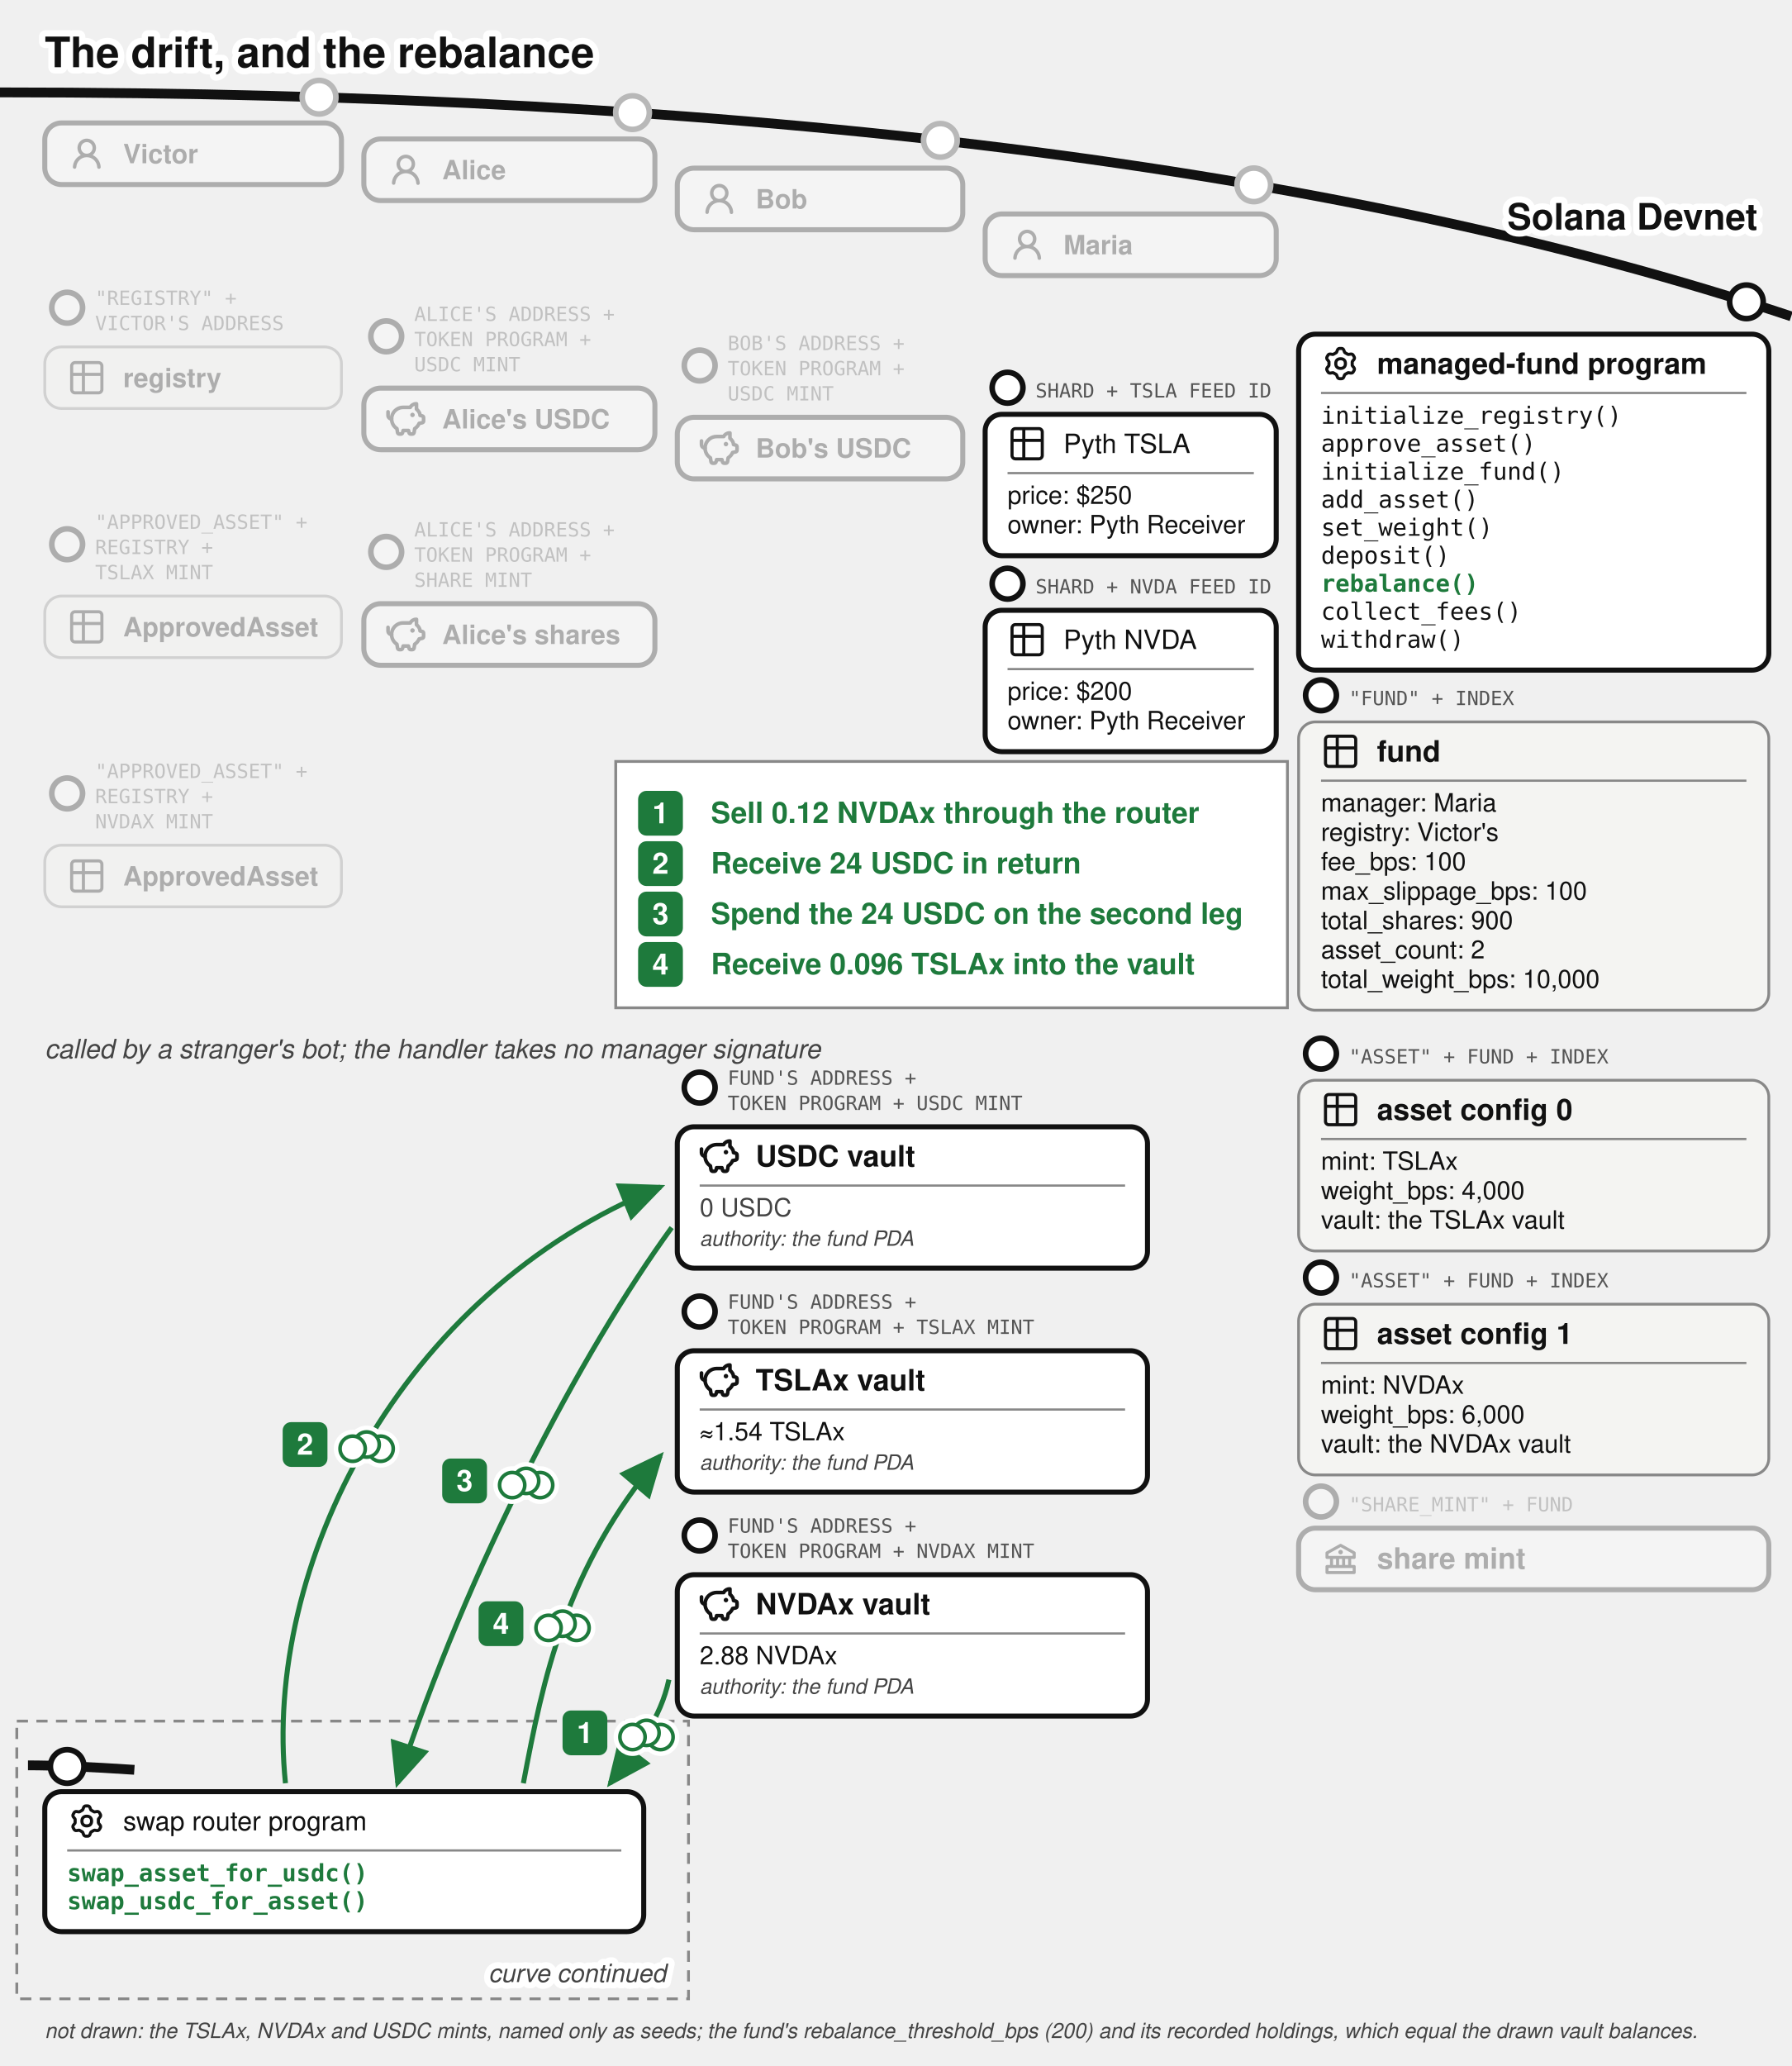
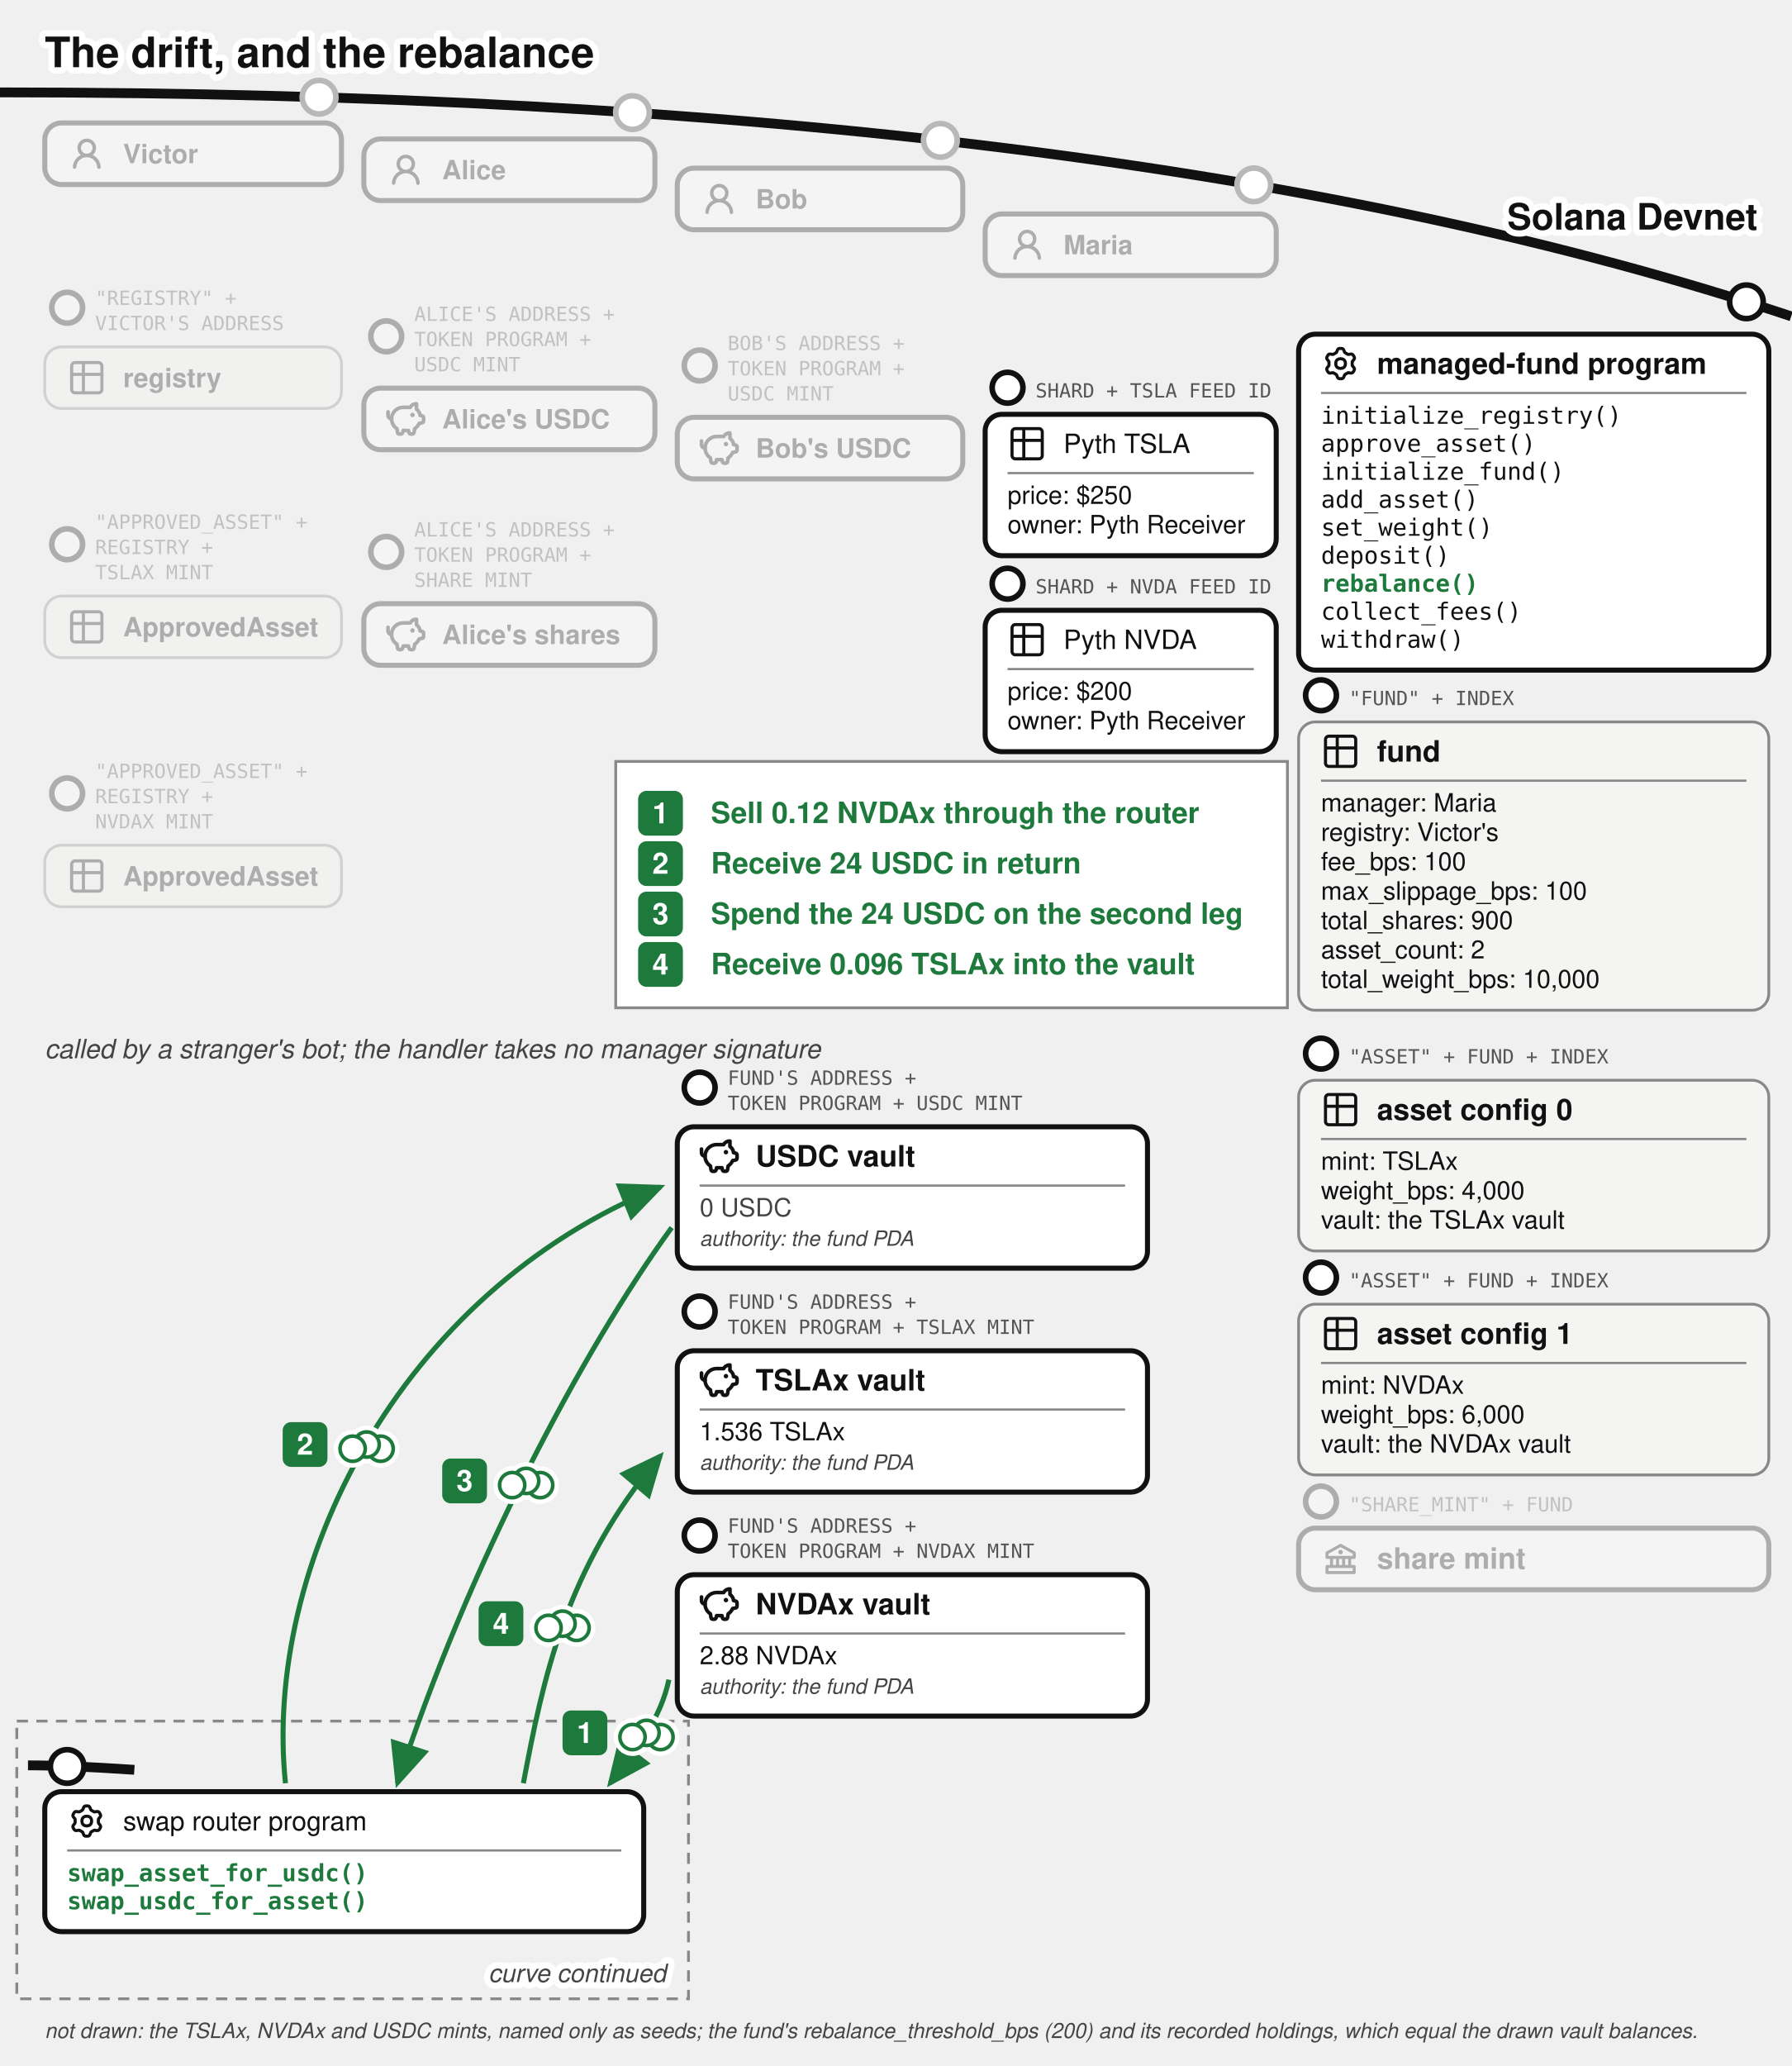
<svg xmlns="http://www.w3.org/2000/svg" viewBox="0 0 640 738" font-family="'Denim INK', Helvetica, Arial, sans-serif" fill="#111">
  <text stroke="#fff" stroke-width="4.5" paint-order="stroke" stroke-linejoin="round" x="16" y="24" font-size="15" font-weight="bold">The drift, and the rebalance</text>
  <defs>
    <marker id="vault-reb-arr" markerWidth="9" markerHeight="8" refX="8" refY="4" orient="auto">
      <path d="M0,0 L9,4 L0,8 z" fill="#1e7a3c" />
    </marker>
    <marker id="vault-reb-arr-grey" markerWidth="9" markerHeight="8" refX="8" refY="4" orient="auto">
      <path d="M0,0 L9,4 L0,8 z" fill="#777" />
    </marker>
  </defs>
  <path d="M 0,33 Q 400,33 640,113" fill="none" stroke="#111" stroke-width="3.5" />
  <text stroke="#fff" stroke-width="4.5" paint-order="stroke" stroke-linejoin="round" x="628" y="82" font-size="13" fill="#111" font-weight="bold" text-anchor="end">Solana Devnet</text>
  <circle cx="114" cy="34.724" r="7" fill="#fff" />
  <g opacity="0.3">
    <circle cx="114" cy="34.724" r="6" fill="#fff" stroke="#111" stroke-width="2" />
    <rect x="16" y="43.917" width="106" height="22" rx="6" fill="#fff" stroke="#111" stroke-width="1.8" />
    <g transform="translate(24,47.9168)">
      <g transform="translate(0.36,0.767) scale(0.8301)" fill="#111">
        <path d="M10.561 8.073a6 6 0 0 1 3.432 5.142a.75.75 0 1 1-1.498.07a4.5 4.5 0 0 0-8.99 0a.75.75 0 0 1-1.498-.07a6 6 0 0 1 3.431-5.142a3.999 3.999 0 1 1 5.123 0M10.5 5a2.5 2.5 0 1 0-5 0a2.5 2.5 0 0 0 5 0" />
      </g>
    </g>
    <text x="44" y="58.317" font-size="9.5" font-weight="bold">Victor</text>
  </g>
  <g opacity="0.3">
    <circle cx="24" cy="109.917" r="5.5" fill="#fff" stroke="#111" stroke-width="2" />
    <text x="34" y="108.917" font-size="7" font-family="'DejaVu Sans Mono', monospace" fill="#555">"REGISTRY" +</text>
    <text x="34" y="117.917" font-size="7" font-family="'DejaVu Sans Mono', monospace" fill="#555">VICTOR'S ADDRESS</text>
    <rect x="16" y="123.917" width="106" height="22" rx="6" fill="#f4f4f2" stroke="#888" />
    <g transform="translate(24,127.917)">
      <g transform="translate(-0.195,-0.195) scale(0.6)" fill="none" stroke="#111" stroke-linecap="round" stroke-linejoin="round" stroke-width="1.843">
        <path d="M3 5a2 2 0 0 1 2-2h14a2 2 0 0 1 2 2v14a2 2 0 0 1-2 2H5a2 2 0 0 1-2-2zm0 5h18M10 3v18" />
      </g>
    </g>
    <text x="44" y="138.317" font-size="9.5" font-weight="bold">registry</text>
  </g>
  <g opacity="0.3">
    <circle cx="24" cy="194.417" r="5.5" fill="#fff" stroke="#111" stroke-width="2" />
    <text x="34" y="188.917" font-size="7" font-family="'DejaVu Sans Mono', monospace" fill="#555">"APPROVED_ASSET" +</text>
    <text x="34" y="197.917" font-size="7" font-family="'DejaVu Sans Mono', monospace" fill="#555">REGISTRY +</text>
    <text x="34" y="206.917" font-size="7" font-family="'DejaVu Sans Mono', monospace" fill="#555">TSLAX MINT</text>
    <rect x="16" y="212.917" width="106" height="22" rx="6" fill="#f4f4f2" stroke="#888" />
    <g transform="translate(24,216.917)">
      <g transform="translate(-0.195,-0.195) scale(0.6)" fill="none" stroke="#111" stroke-linecap="round" stroke-linejoin="round" stroke-width="1.843">
        <path d="M3 5a2 2 0 0 1 2-2h14a2 2 0 0 1 2 2v14a2 2 0 0 1-2 2H5a2 2 0 0 1-2-2zm0 5h18M10 3v18" />
      </g>
    </g>
    <text x="44" y="227.317" font-size="9.5" font-weight="bold">ApprovedAsset</text>
  </g>
  <g opacity="0.3">
    <circle cx="24" cy="283.417" r="5.5" fill="#fff" stroke="#111" stroke-width="2" />
    <text x="34" y="277.917" font-size="7" font-family="'DejaVu Sans Mono', monospace" fill="#555">"APPROVED_ASSET" +</text>
    <text x="34" y="286.917" font-size="7" font-family="'DejaVu Sans Mono', monospace" fill="#555">REGISTRY +</text>
    <text x="34" y="295.917" font-size="7" font-family="'DejaVu Sans Mono', monospace" fill="#555">NVDAX MINT</text>
    <rect x="16" y="301.917" width="106" height="22" rx="6" fill="#f4f4f2" stroke="#888" />
    <g transform="translate(24,305.917)">
      <g transform="translate(-0.195,-0.195) scale(0.6)" fill="none" stroke="#111" stroke-linecap="round" stroke-linejoin="round" stroke-width="1.843">
        <path d="M3 5a2 2 0 0 1 2-2h14a2 2 0 0 1 2 2v14a2 2 0 0 1-2 2H5a2 2 0 0 1-2-2zm0 5h18M10 3v18" />
      </g>
    </g>
    <text x="44" y="316.317" font-size="9.5" font-weight="bold">ApprovedAsset</text>
  </g>
  <circle cx="226" cy="40.227" r="7" fill="#fff" />
  <g opacity="0.3">
    <circle cx="226" cy="40.227" r="6" fill="#fff" stroke="#111" stroke-width="2" />
    <rect x="130" y="49.644" width="104" height="22" rx="6" fill="#fff" stroke="#111" stroke-width="1.8" />
    <g transform="translate(138,53.6439)">
      <g transform="translate(0.36,0.767) scale(0.8301)" fill="#111">
        <path d="M10.561 8.073a6 6 0 0 1 3.432 5.142a.75.75 0 1 1-1.498.07a4.5 4.5 0 0 0-8.99 0a.75.75 0 0 1-1.498-.07a6 6 0 0 1 3.431-5.142a3.999 3.999 0 1 1 5.123 0M10.5 5a2.5 2.5 0 1 0-5 0a2.5 2.5 0 0 0 5 0" />
      </g>
    </g>
    <text x="158" y="64.044" font-size="9.5" font-weight="bold">Alice</text>
  </g>
  <g opacity="0.3">
    <circle cx="138" cy="120.144" r="5.5" fill="#fff" stroke="#111" stroke-width="2" />
    <text x="148" y="114.644" font-size="7" font-family="'DejaVu Sans Mono', monospace" fill="#555">ALICE'S ADDRESS +</text>
    <text x="148" y="123.644" font-size="7" font-family="'DejaVu Sans Mono', monospace" fill="#555">TOKEN PROGRAM +</text>
    <text x="148" y="132.644" font-size="7" font-family="'DejaVu Sans Mono', monospace" fill="#555">USDC MINT</text>
    <rect x="130" y="138.644" width="104" height="22" rx="6" fill="#fff" stroke="#111" stroke-width="1.8" />
    <g transform="translate(138,142.644)">
      <g transform="translate(-0.624,-0.624) scale(0.6353)" fill="none" stroke="#111" stroke-linecap="round" stroke-linejoin="round" stroke-width="2.047">
        <path d="M14.5 5.5h-4A6.5 6.5 0 0 0 7 17.478l.288 1.738c.07.423.105.635.202.798a1 1 0 0 0 .49.416c.178.07.392.07.822.07c.397 0 .596 0 .764-.062a1 1 0 0 0 .479-.374c.1-.148.15-.34.246-.727l.209-.837h3l.21.837c.096.386.144.58.245.727a1 1 0 0 0 .479.374c.168.062.367.062.764.062c.43 0 .644 0 .821-.07a1 1 0 0 0 .49-.416c.098-.163.133-.375.203-.798L17 17.478a6.5 6.5 0 0 0 2.502-2.978l.89-.178c.77-.154 1.155-.231 1.381-.508c.227-.276.227-.669.227-1.453v-.3c0-.75 0-1.124-.212-1.396c-.212-.27-.575-.362-1.303-.544L20 10c0-1.5-1.167-2.833-2-3.5v-3h-.264c-1.37 0-2.623.774-3.236 2" />
        <path d="M15.875 9.75h-.125m.25 0a.25.25 0 1 1-.5 0a.25.25 0 0 1 .5 0M2 8v2a2 2 0 0 0 2 2" />
      </g>
    </g>
    <text x="158" y="153.044" font-size="9.5" font-weight="bold">Alice's USDC</text>
  </g>
  <g opacity="0.3">
    <circle cx="138" cy="197.144" r="5.5" fill="#fff" stroke="#111" stroke-width="2" />
    <text x="148" y="191.644" font-size="7" font-family="'DejaVu Sans Mono', monospace" fill="#555">ALICE'S ADDRESS +</text>
    <text x="148" y="200.644" font-size="7" font-family="'DejaVu Sans Mono', monospace" fill="#555">TOKEN PROGRAM +</text>
    <text x="148" y="209.644" font-size="7" font-family="'DejaVu Sans Mono', monospace" fill="#555">SHARE MINT</text>
    <rect x="130" y="215.644" width="104" height="22" rx="6" fill="#fff" stroke="#111" stroke-width="1.8" />
    <g transform="translate(138,219.644)">
      <g transform="translate(-0.624,-0.624) scale(0.6353)" fill="none" stroke="#111" stroke-linecap="round" stroke-linejoin="round" stroke-width="2.047">
        <path d="M14.5 5.5h-4A6.5 6.5 0 0 0 7 17.478l.288 1.738c.07.423.105.635.202.798a1 1 0 0 0 .49.416c.178.07.392.07.822.07c.397 0 .596 0 .764-.062a1 1 0 0 0 .479-.374c.1-.148.15-.34.246-.727l.209-.837h3l.21.837c.096.386.144.58.245.727a1 1 0 0 0 .479.374c.168.062.367.062.764.062c.43 0 .644 0 .821-.07a1 1 0 0 0 .49-.416c.098-.163.133-.375.203-.798L17 17.478a6.5 6.5 0 0 0 2.502-2.978l.89-.178c.77-.154 1.155-.231 1.381-.508c.227-.276.227-.669.227-1.453v-.3c0-.75 0-1.124-.212-1.396c-.212-.27-.575-.362-1.303-.544L20 10c0-1.5-1.167-2.833-2-3.5v-3h-.264c-1.37 0-2.623.774-3.236 2" />
        <path d="M15.875 9.75h-.125m.25 0a.25.25 0 1 1-.5 0a.25.25 0 0 1 .5 0M2 8v2a2 2 0 0 0 2 2" />
      </g>
    </g>
    <text x="158" y="230.044" font-size="9.5" font-weight="bold">Alice's shares</text>
  </g>
  <circle cx="336" cy="50.138" r="7" fill="#fff" />
  <g opacity="0.3">
    <circle cx="336" cy="50.138" r="6" fill="#fff" stroke="#111" stroke-width="2" />
    <rect x="242" y="60.062" width="102" height="22" rx="6" fill="#fff" stroke="#111" stroke-width="1.8" />
    <g transform="translate(250,64.0617)">
      <g transform="translate(0.36,0.767) scale(0.8301)" fill="#111">
        <path d="M10.561 8.073a6 6 0 0 1 3.432 5.142a.75.75 0 1 1-1.498.07a4.5 4.5 0 0 0-8.99 0a.75.75 0 0 1-1.498-.07a6 6 0 0 1 3.431-5.142a3.999 3.999 0 1 1 5.123 0M10.5 5a2.5 2.5 0 1 0-5 0a2.5 2.5 0 0 0 5 0" />
      </g>
    </g>
    <text x="270" y="74.462" font-size="9.5" font-weight="bold">Bob</text>
  </g>
  <g opacity="0.3">
    <circle cx="250" cy="130.562" r="5.5" fill="#fff" stroke="#111" stroke-width="2" />
    <text x="260" y="125.062" font-size="7" font-family="'DejaVu Sans Mono', monospace" fill="#555">BOB'S ADDRESS +</text>
    <text x="260" y="134.062" font-size="7" font-family="'DejaVu Sans Mono', monospace" fill="#555">TOKEN PROGRAM +</text>
    <text x="260" y="143.062" font-size="7" font-family="'DejaVu Sans Mono', monospace" fill="#555">USDC MINT</text>
    <rect x="242" y="149.062" width="102" height="22" rx="6" fill="#fff" stroke="#111" stroke-width="1.8" />
    <g transform="translate(250,153.062)">
      <g transform="translate(-0.624,-0.624) scale(0.6353)" fill="none" stroke="#111" stroke-linecap="round" stroke-linejoin="round" stroke-width="2.047">
        <path d="M14.5 5.5h-4A6.5 6.5 0 0 0 7 17.478l.288 1.738c.07.423.105.635.202.798a1 1 0 0 0 .49.416c.178.07.392.07.822.07c.397 0 .596 0 .764-.062a1 1 0 0 0 .479-.374c.1-.148.15-.34.246-.727l.209-.837h3l.21.837c.096.386.144.58.245.727a1 1 0 0 0 .479.374c.168.062.367.062.764.062c.43 0 .644 0 .821-.07a1 1 0 0 0 .49-.416c.098-.163.133-.375.203-.798L17 17.478a6.5 6.5 0 0 0 2.502-2.978l.89-.178c.77-.154 1.155-.231 1.381-.508c.227-.276.227-.669.227-1.453v-.3c0-.75 0-1.124-.212-1.396c-.212-.27-.575-.362-1.303-.544L20 10c0-1.5-1.167-2.833-2-3.5v-3h-.264c-1.37 0-2.623.774-3.236 2" />
        <path d="M15.875 9.75h-.125m.25 0a.25.25 0 1 1-.5 0a.25.25 0 0 1 .5 0M2 8v2a2 2 0 0 0 2 2" />
      </g>
    </g>
    <text x="270" y="163.462" font-size="9.5" font-weight="bold">Bob's USDC</text>
  </g>
  <circle cx="448" cy="66.033" r="7" fill="#fff" />
  <g opacity="0.3">
    <circle cx="448" cy="66.033" r="6" fill="#fff" stroke="#111" stroke-width="2" />
    <rect x="352" y="76.436" width="104" height="22" rx="6" fill="#fff" stroke="#111" stroke-width="1.8" />
    <g transform="translate(360,80.4364)">
      <g transform="translate(0.36,0.767) scale(0.8301)" fill="#111">
        <path d="M10.561 8.073a6 6 0 0 1 3.432 5.142a.75.75 0 1 1-1.498.07a4.5 4.5 0 0 0-8.99 0a.75.75 0 0 1-1.498-.07a6 6 0 0 1 3.431-5.142a3.999 3.999 0 1 1 5.123 0M10.5 5a2.5 2.5 0 1 0-5 0a2.5 2.5 0 0 0 5 0" />
      </g>
    </g>
    <text x="380" y="90.836" font-size="9.5" font-weight="bold">Maria</text>
  </g>
  <circle cx="360" cy="138.5" r="5.5" fill="#fff" stroke="#111" stroke-width="2" />
  <text x="370" y="142" font-size="7" font-family="'DejaVu Sans Mono', monospace" fill="#555">SHARD + TSLA FEED ID</text>
  <circle cx="360" cy="208.5" r="5.5" fill="#fff" stroke="#111" stroke-width="2" />
  <text x="370" y="212" font-size="7" font-family="'DejaVu Sans Mono', monospace" fill="#555">SHARD + NVDA FEED ID</text>
  <g>
    <rect x="352" y="148" width="104" height="50.5" rx="6" fill="#fff" stroke="#111" stroke-width="1.8" />
    <g transform="translate(360,151.5)">
      <g transform="translate(-0.195,-0.195) scale(0.6)" fill="none" stroke="#111" stroke-linecap="round" stroke-linejoin="round" stroke-width="1.843">
        <path d="M3 5a2 2 0 0 1 2-2h14a2 2 0 0 1 2 2v14a2 2 0 0 1-2 2H5a2 2 0 0 1-2-2zm0 5h18M10 3v18" />
      </g>
    </g>
    <text x="380" y="161.825" font-size="9.5">Pyth TSLA</text>
    <line x1="360" y1="169" x2="448" y2="169" stroke="#888" stroke-width="0.8" />
    <text x="360" y="180" font-size="9">price: $250</text>
  </g>
  <g>
    <text x="360" y="190.5" font-size="9">owner: Pyth Receiver</text>
    <rect x="352" y="218" width="104" height="50.5" rx="6" fill="#fff" stroke="#111" stroke-width="1.8" />
    <g transform="translate(360,221.5)">
      <g transform="translate(-0.195,-0.195) scale(0.6)" fill="none" stroke="#111" stroke-linecap="round" stroke-linejoin="round" stroke-width="1.843">
        <path d="M3 5a2 2 0 0 1 2-2h14a2 2 0 0 1 2 2v14a2 2 0 0 1-2 2H5a2 2 0 0 1-2-2zm0 5h18M10 3v18" />
      </g>
    </g>
    <text x="380" y="231.825" font-size="9.5">Pyth NVDA</text>
    <line x1="360" y1="239" x2="448" y2="239" stroke="#888" stroke-width="0.8" />
    <text x="360" y="250" font-size="9">price: $200</text>
  </g>
  <g>
    <circle cx="624" cy="107.812" r="6" fill="#fff" stroke="#111" stroke-width="2" />
    <text x="360" y="260.5" font-size="9">owner: Pyth Receiver</text>
    <rect x="464" y="119.37" width="168" height="120" rx="6" fill="#fff" stroke="#111" stroke-width="1.8" />
    <g transform="translate(472,122.87)">
      <g transform="translate(0.951,0.952) scale(0.864)" fill="none" stroke="#111" stroke-linecap="round" stroke-linejoin="round" stroke-width="1.28">
        <path d="M11.808 7.727c0 .05.017.1.048.14l.667.84a.96.96 0 0 1 .082 1.08l-.392.676a.96.96 0 0 1-.975.47l-1.063-.16a.23.23 0 0 0-.145.027l-1.26.727a.23.23 0 0 0-.096.112l-.392 1a.96.96 0 0 1-.893.611h-.782a.96.96 0 0 1-.893-.61l-.392-1a.23.23 0 0 0-.096-.113L3.967 10.8a.23.23 0 0 0-.145-.028l-1.063.162a.96.96 0 0 1-.976-.47l-.39-.677a.96.96 0 0 1 .08-1.08l.67-.84a.22.22 0 0 0 .05-.14V6.273c0-.05-.018-.1-.05-.14l-.67-.84a.96.96 0 0 1-.08-1.08l.39-.676a.96.96 0 0 1 .976-.47l1.06.16a.23.23 0 0 0 .145-.027l1.262-.73a.23.23 0 0 0 .096-.113l.394-.996A.96.96 0 0 1 6.61.75h.784a.96.96 0 0 1 .893.61l.392.997q.028.075.096.116l1.26.727a.23.23 0 0 0 .145.028l1.062-.162a.96.96 0 0 1 .976.47l.391.677a.96.96 0 0 1-.081 1.08l-.67.84a.22.22 0 0 0-.049.14v1.454Z" />
        <path d="M7 8.996c1.277 0 1.996-.719 1.996-1.996S8.277 5.004 7 5.004S5.004 5.723 5.004 7S5.723 8.996 7 8.996" />
      </g>
    </g>
    <text x="492" y="133.545" font-size="10.5" font-weight="bold">managed-fund program</text>
    <line x1="472" y1="140.37" x2="624" y2="140.37" stroke="#888" stroke-width="0.8" />
    <text x="472" y="151.37" font-size="8.5" font-family="'DejaVu Sans Mono', Menlo, monospace">initialize_registry()</text>
    <text x="472" y="161.37" font-size="8.5" font-family="'DejaVu Sans Mono', Menlo, monospace">approve_asset()</text>
    <text x="472" y="171.37" font-size="8.5" font-family="'DejaVu Sans Mono', Menlo, monospace">initialize_fund()</text>
    <text x="472" y="181.37" font-size="8.5" font-family="'DejaVu Sans Mono', Menlo, monospace">add_asset()</text>
    <text x="472" y="191.37" font-size="8.5" font-family="'DejaVu Sans Mono', Menlo, monospace">set_weight()</text>
    <text x="472" y="201.37" font-size="8.5" font-family="'DejaVu Sans Mono', Menlo, monospace">deposit()</text>
    <text x="472" y="211.37" font-size="8.5" font-family="'DejaVu Sans Mono', Menlo, monospace" font-weight="bold" fill="#1e7a3c">rebalance()</text>
    <text x="472" y="221.37" font-size="8.5" font-family="'DejaVu Sans Mono', Menlo, monospace">collect_fees()</text>
    <text x="472" y="231.37" font-size="8.5" font-family="'DejaVu Sans Mono', Menlo, monospace">withdraw()</text>
  </g>
  <g transform="translate(0,-3)">
    <g>
      <circle cx="472" cy="251.37" r="5.5" fill="#fff" stroke="#111" stroke-width="2" />
      <text x="482" y="254.87" font-size="7" font-family="'DejaVu Sans Mono', monospace" fill="#555">"FUND" + INDEX</text>
      <rect x="464" y="260.87" width="168" height="103" rx="6" fill="#f4f4f2" stroke="#888" />
      <g transform="translate(472,264.37)">
        <g transform="translate(-0.195,-0.195) scale(0.6)" fill="none" stroke="#111" stroke-linecap="round" stroke-linejoin="round" stroke-width="1.843">
          <path d="M3 5a2 2 0 0 1 2-2h14a2 2 0 0 1 2 2v14a2 2 0 0 1-2 2H5a2 2 0 0 1-2-2zm0 5h18M10 3v18" />
        </g>
      </g>
      <text x="492" y="275.045" font-size="10.5" font-weight="bold">fund</text>
      <line x1="472" y1="281.87" x2="624" y2="281.87" stroke="#888" stroke-width="0.8" />
      <text x="472" y="292.87" font-size="9">manager: Maria</text>
      <text x="472" y="303.37" font-size="9">registry: Victor's</text>
      <text x="472" y="313.87" font-size="9">fee_bps: 100</text>
      <text x="472" y="324.37" font-size="9">max_slippage_bps: 100</text>
      <text x="472" y="334.87" font-size="9">total_shares: 900</text>
      <text x="472" y="345.37" font-size="9">asset_count: 2</text>
      <text x="472" y="355.87" font-size="9">total_weight_bps: 10,000</text>
    </g>
  </g>
  <g transform="translate(0,-18)">
    <g>
      <circle cx="472" cy="394.37" r="5.5" fill="#fff" stroke="#111" stroke-width="2" />
      <text x="482" y="397.87" font-size="7" font-family="'DejaVu Sans Mono', monospace" fill="#555">"ASSET" + FUND + INDEX</text>
      <rect x="464" y="403.87" width="168" height="61" rx="6" fill="#f4f4f2" stroke="#888" />
      <g transform="translate(472,407.37)">
        <g transform="translate(-0.195,-0.195) scale(0.6)" fill="none" stroke="#111" stroke-linecap="round" stroke-linejoin="round" stroke-width="1.843">
          <path d="M3 5a2 2 0 0 1 2-2h14a2 2 0 0 1 2 2v14a2 2 0 0 1-2 2H5a2 2 0 0 1-2-2zm0 5h18M10 3v18" />
        </g>
      </g>
      <text x="492" y="418.045" font-size="10.5" font-weight="bold">asset config 0</text>
      <line x1="472" y1="424.87" x2="624" y2="424.87" stroke="#888" stroke-width="0.8" />
      <text x="472" y="435.87" font-size="9">mint: TSLAx</text>
      <text x="472" y="446.37" font-size="9">weight_bps: 4,000</text>
      <text x="472" y="456.87" font-size="9">vault: the TSLAx vault</text>
    </g>
  </g>
  <g transform="translate(0,-33)">
    <g>
      <circle cx="472" cy="489.37" r="5.5" fill="#fff" stroke="#111" stroke-width="2" />
      <text x="482" y="492.87" font-size="7" font-family="'DejaVu Sans Mono', monospace" fill="#555">"ASSET" + FUND + INDEX</text>
      <rect x="464" y="498.87" width="168" height="61" rx="6" fill="#f4f4f2" stroke="#888" />
      <g transform="translate(472,502.37)">
        <g transform="translate(-0.195,-0.195) scale(0.6)" fill="none" stroke="#111" stroke-linecap="round" stroke-linejoin="round" stroke-width="1.843">
          <path d="M3 5a2 2 0 0 1 2-2h14a2 2 0 0 1 2 2v14a2 2 0 0 1-2 2H5a2 2 0 0 1-2-2zm0 5h18M10 3v18" />
        </g>
      </g>
      <text x="492" y="513.045" font-size="10.5" font-weight="bold">asset config 1</text>
      <line x1="472" y1="519.87" x2="624" y2="519.87" stroke="#888" stroke-width="0.8" />
      <text x="472" y="530.87" font-size="9">mint: NVDAx</text>
      <text x="472" y="541.37" font-size="9">weight_bps: 6,000</text>
      <text x="472" y="551.87" font-size="9">vault: the NVDAx vault</text>
    </g>
  </g>
  <g transform="translate(0,-48)">
    <g opacity="0.3">
      <circle cx="472" cy="584.37" r="5.5" fill="#fff" stroke="#111" stroke-width="2" />
      <text x="482" y="587.87" font-size="7" font-family="'DejaVu Sans Mono', monospace" fill="#555">"SHARE_MINT" + FUND</text>
      <rect x="464" y="593.87" width="168" height="22" rx="6" fill="#fff" stroke="#111" stroke-width="1.8" />
      <g transform="translate(472,597.87)">
        <g transform="translate(0.52,0.519) scale(0.54)" fill="#111">
          <path d="m21.49 7.13l-9-5a.99.99 0 0 0-.97 0l-9.01 5C2.19 7.31 2 7.64 2 8v3c0 .55.45 1 1 1h2v4H3c-.55 0-1 .45-1 1v4c0 .55.45 1 1 1h18c.55 0 1-.45 1-1v-4c0-.55-.45-1-1-1h-2v-4h2c.55 0 1-.45 1-1V8a1 1 0 0 0-.51-.87M7 12h2v4H7zm6 0v4h-2v-4zm7 6v2H4v-2zm-3-2h-2v-4h2zm3-6H4V8.59l8-4.44l8 4.44z" />
          <path d="M12 6a1.5 1.5 0 1 0 0 3a1.5 1.5 0 1 0 0-3" />
        </g>
      </g>
      <text x="492" y="608.37" font-size="10.5" font-weight="bold">share mint</text>
    </g>
  </g>
  <g transform="translate(-222,-271.37)">
    <g>
      <circle cx="472" cy="659.87" r="5.5" fill="#fff" stroke="#111" stroke-width="2" />
      <text x="482" y="658.87" font-size="7" font-family="'DejaVu Sans Mono', monospace" fill="#555">FUND'S ADDRESS +</text>
      <text x="482" y="667.87" font-size="7" font-family="'DejaVu Sans Mono', monospace" fill="#555">TOKEN PROGRAM + USDC MINT</text>
      <rect x="464" y="673.87" width="168" height="50.5" rx="6" fill="#fff" stroke="#111" stroke-width="1.8" />
      <g transform="translate(472,677.37)">
        <g transform="translate(-0.624,-0.624) scale(0.6353)" fill="none" stroke="#111" stroke-linecap="round" stroke-linejoin="round" stroke-width="2.047">
          <path d="M14.5 5.5h-4A6.5 6.5 0 0 0 7 17.478l.288 1.738c.07.423.105.635.202.798a1 1 0 0 0 .49.416c.178.07.392.07.822.07c.397 0 .596 0 .764-.062a1 1 0 0 0 .479-.374c.1-.148.15-.34.246-.727l.209-.837h3l.21.837c.096.386.144.58.245.727a1 1 0 0 0 .479.374c.168.062.367.062.764.062c.43 0 .644 0 .821-.07a1 1 0 0 0 .49-.416c.098-.163.133-.375.203-.798L17 17.478a6.5 6.5 0 0 0 2.502-2.978l.89-.178c.77-.154 1.155-.231 1.381-.508c.227-.276.227-.669.227-1.453v-.3c0-.75 0-1.124-.212-1.396c-.212-.27-.575-.362-1.303-.544L20 10c0-1.5-1.167-2.833-2-3.5v-3h-.264c-1.37 0-2.623.774-3.236 2" />
          <path d="M15.875 9.75h-.125m.25 0a.25.25 0 1 1-.5 0a.25.25 0 0 1 .5 0M2 8v2a2 2 0 0 0 2 2" />
        </g>
      </g>
      <text x="492" y="688.045" font-size="10.5" font-weight="bold">USDC vault</text>
      <line x1="472" y1="694.87" x2="624" y2="694.87" stroke="#888" stroke-width="0.8" />
      <text x="472" y="705.87" font-size="9" fill="#444">0 USDC</text>
      <text x="472" y="716.37" font-size="7.5" font-style="italic" fill="#444">authority: the fund PDA</text>
    </g>
  </g>
  <g transform="translate(-222,-271.37)">
    <g>
      <circle cx="472" cy="739.87" r="5.5" fill="#fff" stroke="#111" stroke-width="2" />
      <text x="482" y="738.87" font-size="7" font-family="'DejaVu Sans Mono', monospace" fill="#555">FUND'S ADDRESS +</text>
      <text x="482" y="747.87" font-size="7" font-family="'DejaVu Sans Mono', monospace" fill="#555">TOKEN PROGRAM + TSLAX MINT</text>
      <rect x="464" y="753.87" width="168" height="50.5" rx="6" fill="#fff" stroke="#111" stroke-width="1.8" />
      <g transform="translate(472,757.37)">
        <g transform="translate(-0.624,-0.624) scale(0.6353)" fill="none" stroke="#111" stroke-linecap="round" stroke-linejoin="round" stroke-width="2.047">
          <path d="M14.5 5.5h-4A6.5 6.5 0 0 0 7 17.478l.288 1.738c.07.423.105.635.202.798a1 1 0 0 0 .49.416c.178.07.392.07.822.07c.397 0 .596 0 .764-.062a1 1 0 0 0 .479-.374c.1-.148.15-.34.246-.727l.209-.837h3l.21.837c.096.386.144.58.245.727a1 1 0 0 0 .479.374c.168.062.367.062.764.062c.43 0 .644 0 .821-.07a1 1 0 0 0 .49-.416c.098-.163.133-.375.203-.798L17 17.478a6.5 6.5 0 0 0 2.502-2.978l.89-.178c.77-.154 1.155-.231 1.381-.508c.227-.276.227-.669.227-1.453v-.3c0-.75 0-1.124-.212-1.396c-.212-.27-.575-.362-1.303-.544L20 10c0-1.5-1.167-2.833-2-3.5v-3h-.264c-1.37 0-2.623.774-3.236 2" />
          <path d="M15.875 9.75h-.125m.25 0a.25.25 0 1 1-.5 0a.25.25 0 0 1 .5 0M2 8v2a2 2 0 0 0 2 2" />
        </g>
      </g>
      <text x="492" y="768.045" font-size="10.5" font-weight="bold">TSLAx vault</text>
      <line x1="472" y1="774.87" x2="624" y2="774.87" stroke="#888" stroke-width="0.8" />
-       <text x="472" y="785.87" font-size="9">≈1.54 TSLAx</text>
+       <text x="472" y="785.87" font-size="9">1.536 TSLAx</text>
      <text x="472" y="796.37" font-size="7.5" font-style="italic" fill="#444">authority: the fund PDA</text>
    </g>
  </g>
  <g transform="translate(-222,-271.37)">
    <g>
      <circle cx="472" cy="819.87" r="5.5" fill="#fff" stroke="#111" stroke-width="2" />
      <text x="482" y="818.87" font-size="7" font-family="'DejaVu Sans Mono', monospace" fill="#555">FUND'S ADDRESS +</text>
      <text x="482" y="827.87" font-size="7" font-family="'DejaVu Sans Mono', monospace" fill="#555">TOKEN PROGRAM + NVDAX MINT</text>
      <rect x="464" y="833.87" width="168" height="50.5" rx="6" fill="#fff" stroke="#111" stroke-width="1.8" />
      <g transform="translate(472,837.37)">
        <g transform="translate(-0.624,-0.624) scale(0.6353)" fill="none" stroke="#111" stroke-linecap="round" stroke-linejoin="round" stroke-width="2.047">
          <path d="M14.5 5.5h-4A6.5 6.5 0 0 0 7 17.478l.288 1.738c.07.423.105.635.202.798a1 1 0 0 0 .49.416c.178.07.392.07.822.07c.397 0 .596 0 .764-.062a1 1 0 0 0 .479-.374c.1-.148.15-.34.246-.727l.209-.837h3l.21.837c.096.386.144.58.245.727a1 1 0 0 0 .479.374c.168.062.367.062.764.062c.43 0 .644 0 .821-.07a1 1 0 0 0 .49-.416c.098-.163.133-.375.203-.798L17 17.478a6.5 6.5 0 0 0 2.502-2.978l.89-.178c.77-.154 1.155-.231 1.381-.508c.227-.276.227-.669.227-1.453v-.3c0-.75 0-1.124-.212-1.396c-.212-.27-.575-.362-1.303-.544L20 10c0-1.5-1.167-2.833-2-3.5v-3h-.264c-1.37 0-2.623.774-3.236 2" />
          <path d="M15.875 9.75h-.125m.25 0a.25.25 0 1 1-.5 0a.25.25 0 0 1 .5 0M2 8v2a2 2 0 0 0 2 2" />
        </g>
      </g>
      <text x="492" y="848.045" font-size="10.5" font-weight="bold">NVDAx vault</text>
      <line x1="472" y1="854.87" x2="624" y2="854.87" stroke="#888" stroke-width="0.8" />
      <text x="472" y="865.87" font-size="9">2.88 NVDAx</text>
      <text x="472" y="876.37" font-size="7.5" font-style="italic" fill="#444">authority: the fund PDA</text>
    </g>
  </g>
  <rect x="6" y="614.800" width="240" height="99.200" fill="none" stroke="#888" stroke-width="1" stroke-dasharray="4 3" />
  <path d="M 10,630.6 Q 24,630.6 48,632.2" fill="none" stroke="#111" stroke-width="3.5" />
  <text stroke="#fff" stroke-width="4.5" paint-order="stroke" stroke-linejoin="round" x="238" y="708.000" font-size="9" fill="#444" font-style="italic" text-anchor="end">curve continued</text>
  <circle cx="24" cy="631" r="6" fill="#fff" stroke="#111" stroke-width="2" />
  <g>
    <rect x="16" y="640" width="214" height="50" rx="6" fill="#fff" stroke="#111" stroke-width="1.8" />
    <g transform="translate(24,643.5)">
      <g transform="translate(0.951,0.952) scale(0.864)" fill="none" stroke="#111" stroke-linecap="round" stroke-linejoin="round" stroke-width="1.28">
        <path d="M11.808 7.727c0 .05.017.1.048.14l.667.84a.96.96 0 0 1 .082 1.08l-.392.676a.96.96 0 0 1-.975.47l-1.063-.16a.23.23 0 0 0-.145.027l-1.26.727a.23.23 0 0 0-.096.112l-.392 1a.96.96 0 0 1-.893.611h-.782a.96.96 0 0 1-.893-.61l-.392-1a.23.23 0 0 0-.096-.113L3.967 10.8a.23.23 0 0 0-.145-.028l-1.063.162a.96.96 0 0 1-.976-.47l-.39-.677a.96.96 0 0 1 .08-1.08l.67-.84a.22.22 0 0 0 .05-.14V6.273c0-.05-.018-.1-.05-.14l-.67-.84a.96.96 0 0 1-.08-1.08l.39-.676a.96.96 0 0 1 .976-.47l1.06.16a.23.23 0 0 0 .145-.027l1.262-.73a.23.23 0 0 0 .096-.113l.394-.996A.96.96 0 0 1 6.61.75h.784a.96.96 0 0 1 .893.61l.392.997q.028.075.096.116l1.26.727a.23.23 0 0 0 .145.028l1.062-.162a.96.96 0 0 1 .976.47l.391.677a.96.96 0 0 1-.081 1.08l-.67.84a.22.22 0 0 0-.049.14v1.454Z" />
        <path d="M7 8.996c1.277 0 1.996-.719 1.996-1.996S8.277 5.004 7 5.004S5.004 5.723 5.004 7S5.723 8.996 7 8.996" />
      </g>
    </g>
    <text x="44" y="653.825" font-size="9.5">swap router program</text>
    <line x1="24" y1="661" x2="222" y2="661" stroke="#888" stroke-width="0.8" />
    <text x="24" y="672" font-size="8.5" font-family="'DejaVu Sans Mono', Menlo, monospace" font-weight="bold" fill="#1e7a3c">swap_asset_for_usdc()</text>
    <text x="24" y="682" font-size="8.5" font-family="'DejaVu Sans Mono', Menlo, monospace" font-weight="bold" fill="#1e7a3c">swap_usdc_for_asset()</text>
  </g>
  <text x="16" y="728" font-size="7.5" fill="#444" font-style="italic" text-anchor="start">not drawn: the TSLAx, NVDAx and USDC mints, named only as seeds; the fund's rebalance_threshold_bps (200) and its recorded holdings, which equal the drawn vault balances.</text>
  <path d="M 239,600 C 236,614 228,624 218,637" fill="none" stroke="#1e7a3c" stroke-width="1.8" marker-end="url(#vault-reb-arr)" />
  <path d="M 102,637 C 94,560 142,462 236,424" fill="none" stroke="#1e7a3c" stroke-width="1.8" marker-end="url(#vault-reb-arr)" />
  <path d="M 240,438.5 C 208,482.5 167,560 142,637" fill="none" stroke="#1e7a3c" stroke-width="1.8" marker-end="url(#vault-reb-arr)" />
  <path d="M 187,637 C 194,600 202,560 236,520" fill="none" stroke="#1e7a3c" stroke-width="1.8" marker-end="url(#vault-reb-arr)" />
  <rect class="marker" x="201" y="611" width="16" height="16" rx="3" fill="#1e7a3c" />
  <text x="209" y="622.6" font-size="10.5" font-weight="bold" fill="#fff" text-anchor="middle">1</text>
  <g class="coin" transform="translate(231,619)" fill="#fff">
    <g stroke="#fff" stroke-width="4.5">
      <circle cx="5" cy="1.5" r="4.5" />
      <circle cx="0" cy="0" r="4.5" />
      <circle cx="-5" cy="1.5" r="4.5" />
    </g>
    <g stroke="#1e7a3c" stroke-width="1.3">
      <circle cx="5" cy="1.5" r="4.5" />
      <circle cx="0" cy="0" r="4.5" />
      <circle cx="-5" cy="1.5" r="4.5" />
    </g>
  </g>
  <rect class="marker" x="101" y="508" width="16" height="16" rx="3" fill="#1e7a3c" />
  <text x="109" y="519.6" font-size="10.5" font-weight="bold" fill="#fff" text-anchor="middle">2</text>
  <g class="coin" transform="translate(131,516)" fill="#fff">
    <g stroke="#fff" stroke-width="4.5">
      <circle cx="5" cy="1.5" r="4.5" />
      <circle cx="0" cy="0" r="4.5" />
      <circle cx="-5" cy="1.5" r="4.5" />
    </g>
    <g stroke="#1e7a3c" stroke-width="1.3">
      <circle cx="5" cy="1.5" r="4.5" />
      <circle cx="0" cy="0" r="4.5" />
      <circle cx="-5" cy="1.5" r="4.5" />
    </g>
  </g>
  <rect class="marker" x="158" y="521" width="16" height="16" rx="3" fill="#1e7a3c" />
  <text x="166" y="532.6" font-size="10.5" font-weight="bold" fill="#fff" text-anchor="middle">3</text>
  <g class="coin" transform="translate(188,529)" fill="#fff">
    <g stroke="#fff" stroke-width="4.5">
      <circle cx="5" cy="1.5" r="4.5" />
      <circle cx="0" cy="0" r="4.5" />
      <circle cx="-5" cy="1.5" r="4.5" />
    </g>
    <g stroke="#1e7a3c" stroke-width="1.3">
      <circle cx="5" cy="1.5" r="4.5" />
      <circle cx="0" cy="0" r="4.5" />
      <circle cx="-5" cy="1.5" r="4.5" />
    </g>
  </g>
  <rect class="marker" x="171" y="572" width="16" height="16" rx="3" fill="#1e7a3c" />
  <text x="179" y="583.6" font-size="10.5" font-weight="bold" fill="#fff" text-anchor="middle">4</text>
  <g class="coin" transform="translate(201,580)" fill="#fff">
    <g stroke="#fff" stroke-width="4.5">
      <circle cx="5" cy="1.5" r="4.5" />
      <circle cx="0" cy="0" r="4.5" />
      <circle cx="-5" cy="1.5" r="4.5" />
    </g>
    <g stroke="#1e7a3c" stroke-width="1.3">
      <circle cx="5" cy="1.5" r="4.5" />
      <circle cx="0" cy="0" r="4.5" />
      <circle cx="-5" cy="1.5" r="4.5" />
    </g>
  </g>
  <text x="16" y="378" font-size="9.5" fill="#444" font-style="italic" text-anchor="start">called by a stranger's bot; the handler takes no manager signature</text>
  <rect x="220" y="272" width="240" height="88" fill="#fff" stroke="#888" class="key" />
  <rect class="marker" x="228" y="282.5" width="16" height="16" rx="3" fill="#1e7a3c" />
  <text x="236" y="294.1" font-size="10.5" font-weight="bold" fill="#fff" text-anchor="middle">1</text>
  <text x="254" y="294" font-size="10.5" font-weight="bold" fill="#1e7a3c">Sell 0.12 NVDAx through the router</text>
  <rect class="marker" x="228" y="300.5" width="16" height="16" rx="3" fill="#1e7a3c" />
  <text x="236" y="312.1" font-size="10.5" font-weight="bold" fill="#fff" text-anchor="middle">2</text>
  <text x="254" y="312" font-size="10.5" font-weight="bold" fill="#1e7a3c">Receive 24 USDC in return</text>
  <rect class="marker" x="228" y="318.5" width="16" height="16" rx="3" fill="#1e7a3c" />
  <text x="236" y="330.1" font-size="10.5" font-weight="bold" fill="#fff" text-anchor="middle">3</text>
  <text x="254" y="330" font-size="10.5" font-weight="bold" fill="#1e7a3c">Spend the 24 USDC on the second leg</text>
  <rect class="marker" x="228" y="336.5" width="16" height="16" rx="3" fill="#1e7a3c" />
  <text x="236" y="348.1" font-size="10.5" font-weight="bold" fill="#fff" text-anchor="middle">4</text>
  <text x="254" y="348" font-size="10.5" font-weight="bold" fill="#1e7a3c">Receive 0.096 TSLAx into the vault</text>
</svg>
